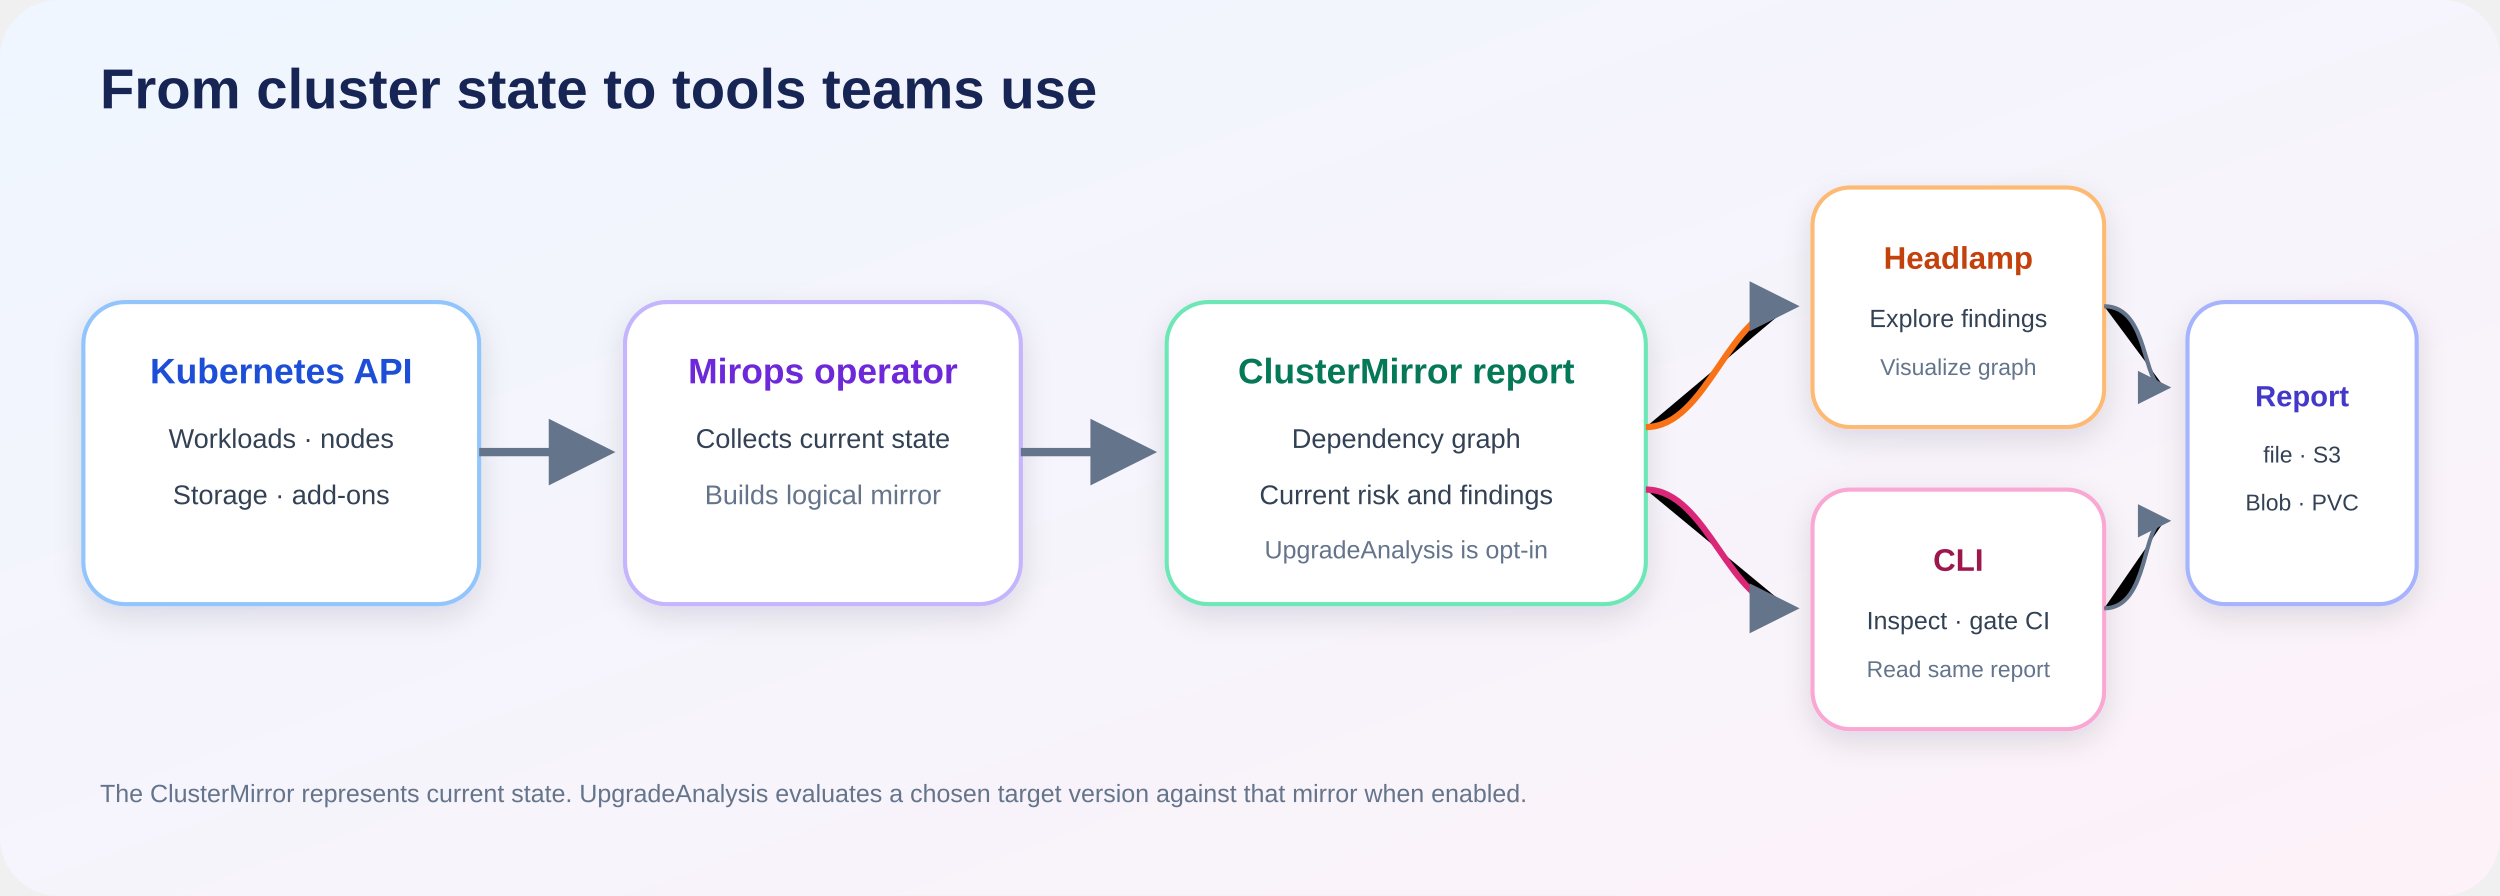
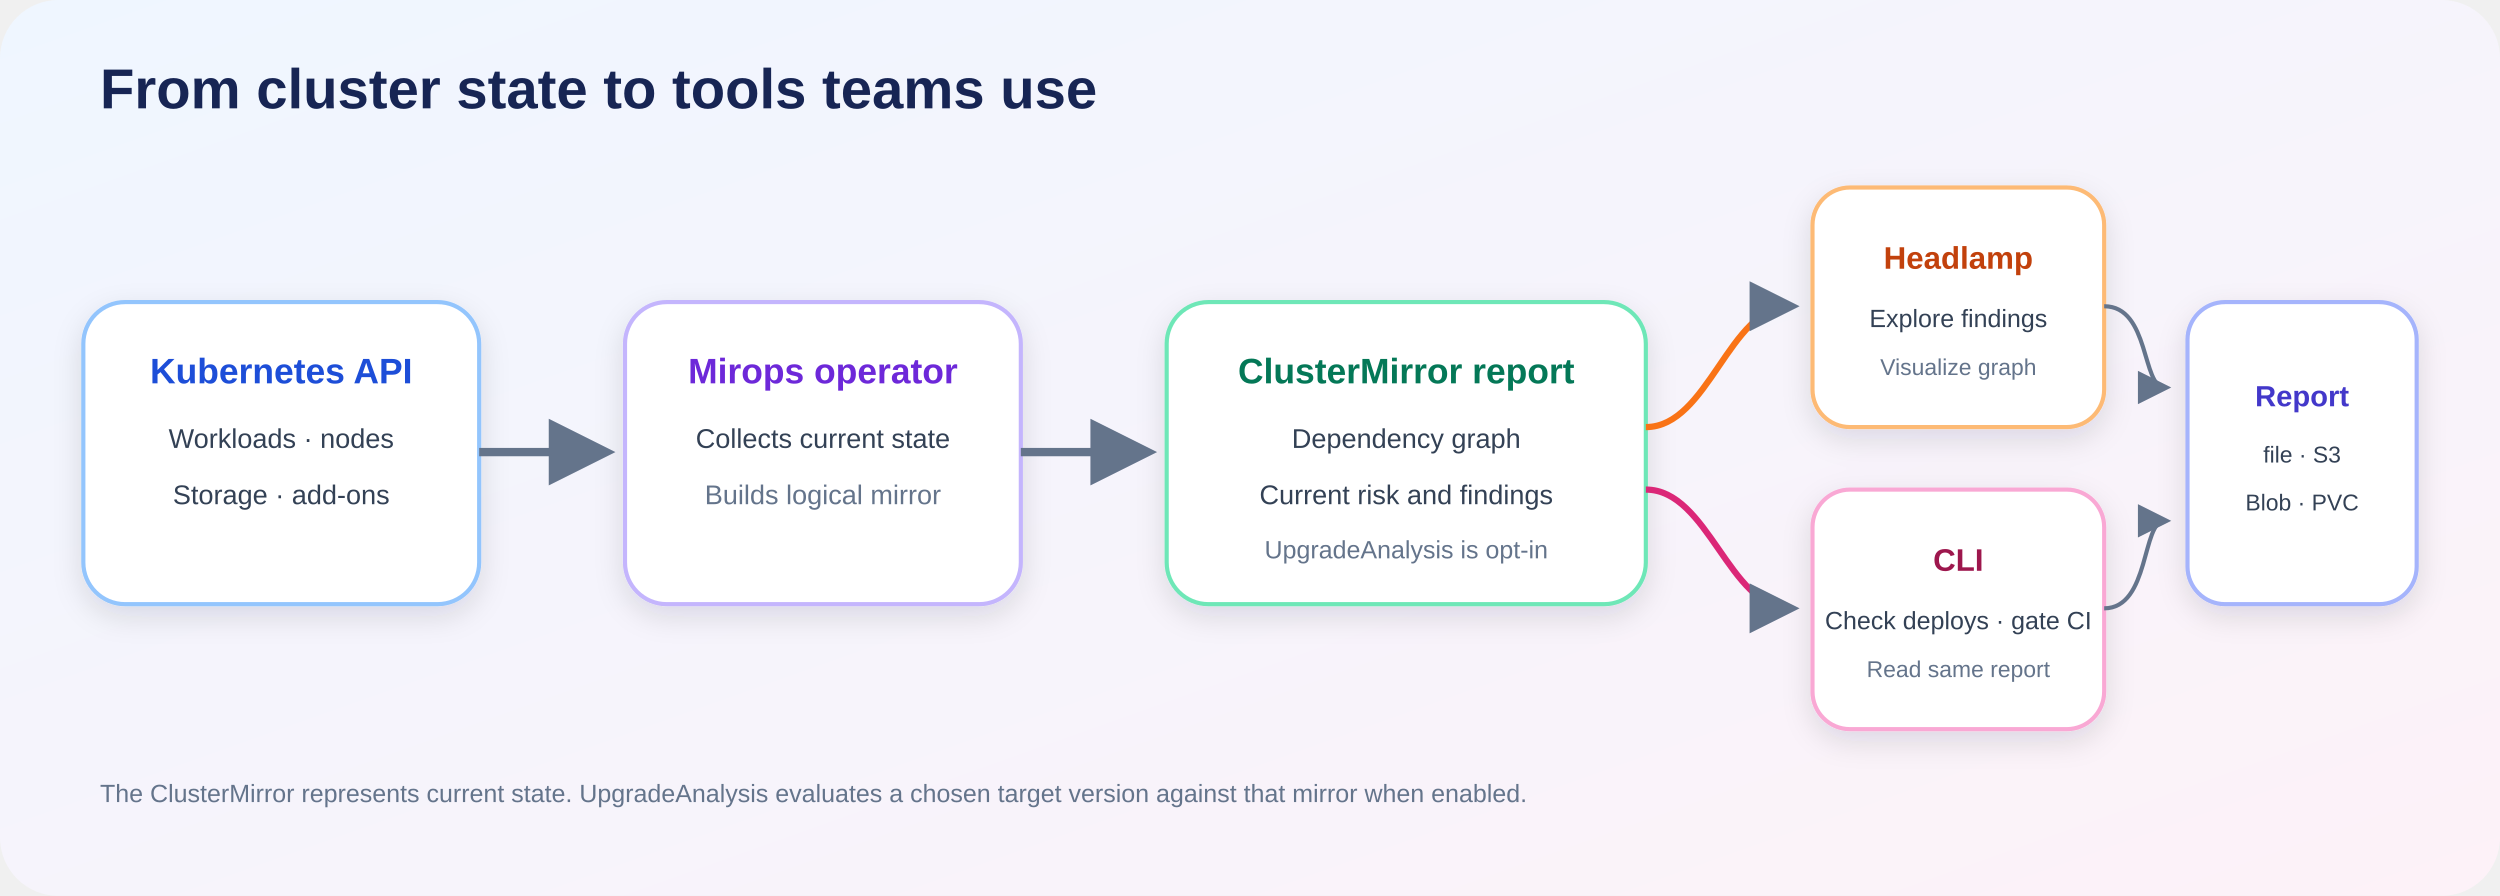
<svg xmlns="http://www.w3.org/2000/svg" width="1200" height="430" viewBox="0 0 1200 430" role="img" aria-labelledby="title desc">
  <defs>
    <linearGradient id="bg" x1="0" y1="0" x2="1" y2="1">
      <stop stop-color="#eff6ff" />
      <stop offset="1" stop-color="#fdf2f8" />
    </linearGradient>
    <marker id="a" viewBox="0 0 10 10" refX="8" refY="5" markerWidth="8" markerHeight="8" orient="auto">
      <path d="M0 0L10 5L0 10Z" fill="#64748b" />
    </marker>
    <filter id="s" x="-10%" y="-10%" width="120%" height="130%">
      <feDropShadow dx="0" dy="5" stdDeviation="7" flood-color="#1e293b" flood-opacity=".12" />
    </filter>
  </defs>
  <rect width="1200" height="430" rx="28" fill="url(#bg)" />
  <text x="48" y="52" font-family="Segoe UI,Arial,sans-serif" font-size="27" font-weight="700" fill="#172554">From cluster state to tools teams use</text>
  <g filter="url(#s)">
    <rect x="40" y="145" width="190" height="145" rx="20" fill="#fff" stroke="#93c5fd" stroke-width="2" />
    <rect x="300" y="145" width="190" height="145" rx="20" fill="#fff" stroke="#c4b5fd" stroke-width="2" />
    <rect x="560" y="145" width="230" height="145" rx="20" fill="#fff" stroke="#6ee7b7" stroke-width="2" />
    <rect x="870" y="90" width="140" height="115" rx="18" fill="#fff" stroke="#fdba74" stroke-width="2" />
    <rect x="870" y="235" width="140" height="115" rx="18" fill="#fff" stroke="#f9a8d4" stroke-width="2" />
    <rect x="1050" y="145" width="110" height="145" rx="18" fill="#fff" stroke="#a5b4fc" stroke-width="2" />
  </g>
  <text x="135" y="184" text-anchor="middle" font-family="Segoe UI,Arial,sans-serif" font-size="17" font-weight="700" fill="#1d4ed8">Kubernetes API</text>
  <text x="135" y="215" text-anchor="middle" font-family="Segoe UI,Arial,sans-serif" font-size="13" fill="#334155">Workloads · nodes</text>
  <text x="135" y="242" text-anchor="middle" font-family="Segoe UI,Arial,sans-serif" font-size="13" fill="#334155">Storage · add-ons</text>
  <text x="395" y="184" text-anchor="middle" font-family="Segoe UI,Arial,sans-serif" font-size="17" font-weight="700" fill="#6d28d9">Mirops operator</text>
  <text x="395" y="215" text-anchor="middle" font-family="Segoe UI,Arial,sans-serif" font-size="13" fill="#334155">Collects current state</text>
  <text x="395" y="242" text-anchor="middle" font-family="Segoe UI,Arial,sans-serif" font-size="13" fill="#64748b">Builds logical mirror</text>
  <text x="675" y="184" text-anchor="middle" font-family="Segoe UI,Arial,sans-serif" font-size="17" font-weight="700" fill="#047857">ClusterMirror report</text>
  <text x="675" y="215" text-anchor="middle" font-family="Segoe UI,Arial,sans-serif" font-size="13" fill="#334155">Dependency graph</text>
  <text x="675" y="242" text-anchor="middle" font-family="Segoe UI,Arial,sans-serif" font-size="13" fill="#334155">Current risk and findings</text>
  <text x="675" y="268" text-anchor="middle" font-family="Segoe UI,Arial,sans-serif" font-size="12" fill="#64748b">UpgradeAnalysis is opt-in</text>
  <text x="940" y="129" text-anchor="middle" font-family="Segoe UI,Arial,sans-serif" font-size="15" font-weight="700" fill="#c2410c">Headlamp</text>
  <text x="940" y="157" text-anchor="middle" font-family="Segoe UI,Arial,sans-serif" font-size="12" fill="#334155">Explore findings</text>
  <text x="940" y="180" text-anchor="middle" font-family="Segoe UI,Arial,sans-serif" font-size="11" fill="#64748b">Visualize graph</text>
  <text x="940" y="274" text-anchor="middle" font-family="Segoe UI,Arial,sans-serif" font-size="15" font-weight="700" fill="#9d174d">CLI</text>
-   <text x="940" y="302" text-anchor="middle" font-family="Segoe UI,Arial,sans-serif" font-size="12" fill="#334155">Inspect · gate CI</text>
+   <text x="940" y="302" text-anchor="middle" font-family="Segoe UI,Arial,sans-serif" font-size="12" fill="#334155">Check deploys · gate CI</text>
  <text x="940" y="325" text-anchor="middle" font-family="Segoe UI,Arial,sans-serif" font-size="11" fill="#64748b">Read same report</text>
  <text x="1105" y="195" text-anchor="middle" font-family="Segoe UI,Arial,sans-serif" font-size="14" font-weight="700" fill="#4338ca">Report</text>
  <text x="1105" y="222" text-anchor="middle" font-family="Segoe UI,Arial,sans-serif" font-size="11" fill="#334155">file · S3</text>
  <text x="1105" y="245" text-anchor="middle" font-family="Segoe UI,Arial,sans-serif" font-size="11" fill="#334155">Blob · PVC</text>
-   <path d="M230 217H289" stroke="#64748b" stroke-width="4" marker-end="url(#a)" />
-   <path d="M490 217H549" stroke="#64748b" stroke-width="4" marker-end="url(#a)" />
-   <path d="M790 205C820 205 830 147 859 147" stroke="#f97316" stroke-width="3" marker-end="url(#a)" />
-   <path d="M790 235C820 235 830 292 859 292" stroke="#db2777" stroke-width="3" marker-end="url(#a)" />
-   <path d="M1010 147C1032 147 1028 186 1039 186" stroke="#64748b" stroke-width="2" marker-end="url(#a)" />
-   <path d="M1010 292C1032 292 1028 250 1039 250" stroke="#64748b" stroke-width="2" marker-end="url(#a)" />
+   <path fill="none" d="M230 217H289" stroke="#64748b" stroke-width="4" marker-end="url(#a)" />
+   <path fill="none" d="M490 217H549" stroke="#64748b" stroke-width="4" marker-end="url(#a)" />
+   <path fill="none" d="M790 205C820 205 830 147 859 147" stroke="#f97316" stroke-width="3" marker-end="url(#a)" />
+   <path fill="none" d="M790 235C820 235 830 292 859 292" stroke="#db2777" stroke-width="3" marker-end="url(#a)" />
+   <path fill="none" d="M1010 147C1032 147 1028 186 1039 186" stroke="#64748b" stroke-width="2" marker-end="url(#a)" />
+   <path fill="none" d="M1010 292C1032 292 1028 250 1039 250" stroke="#64748b" stroke-width="2" marker-end="url(#a)" />
  <text x="48" y="385" font-family="Segoe UI,Arial,sans-serif" font-size="12" fill="#64748b">The ClusterMirror represents current state. UpgradeAnalysis evaluates a chosen target version against that mirror when enabled.</text>
</svg>
